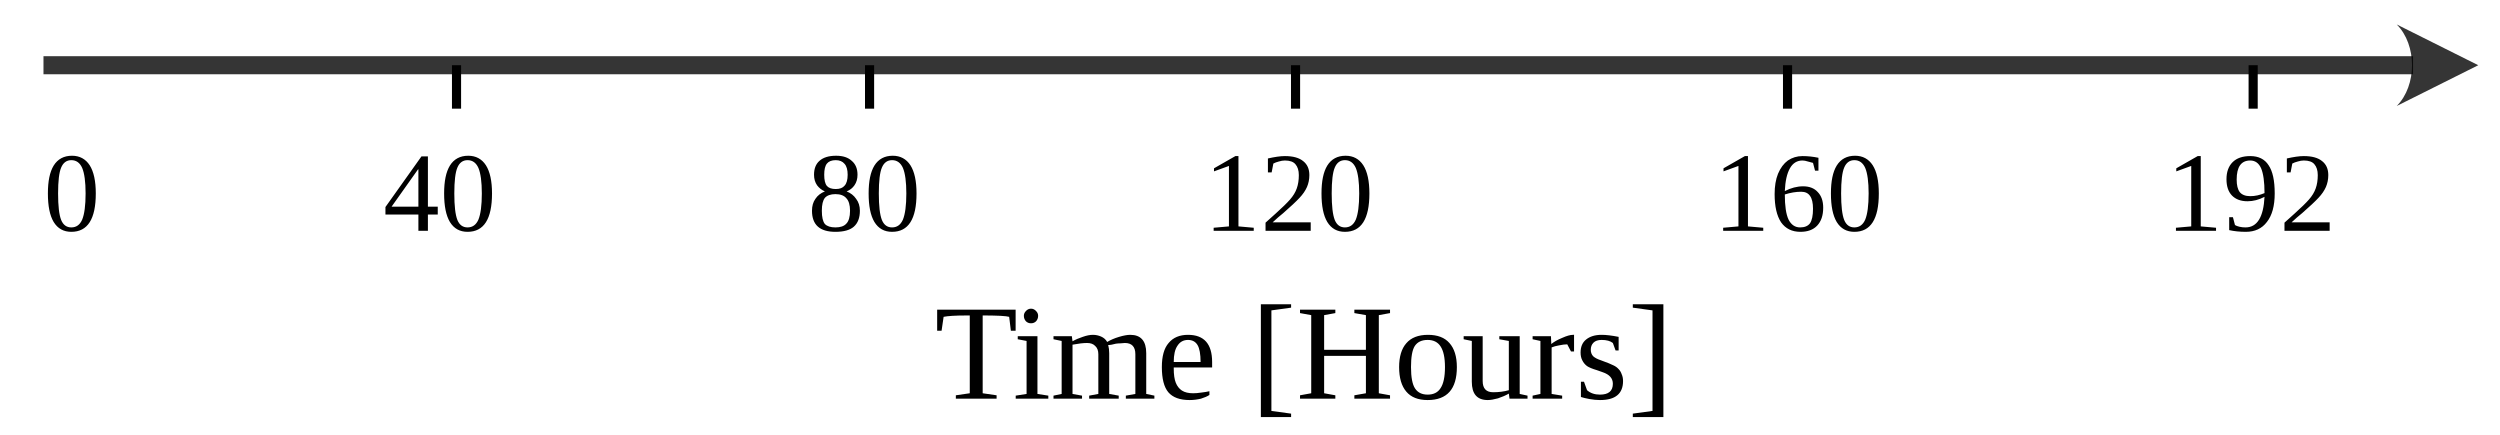
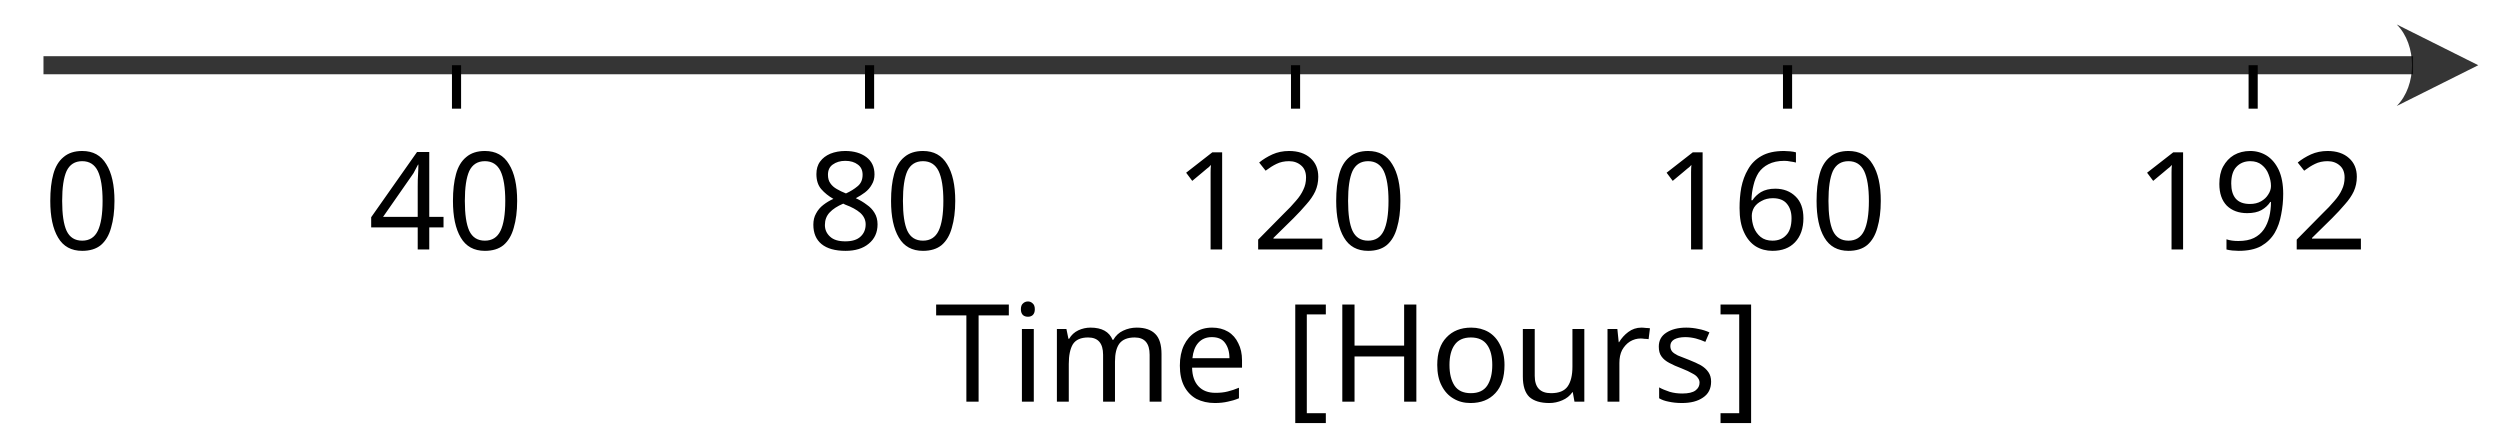
<svg xmlns="http://www.w3.org/2000/svg" width="100%" height="100%" viewBox="0 0 115 20" version="1.1" xml:space="preserve" style="fill-rule:evenodd;clip-rule:evenodd;stroke-linejoin:round;stroke-miterlimit:1.5;">
  <rect id="Artboard1" x="0" y="0" width="115" height="20" style="fill:none;" />
  <path d="M110.25,1.125l3.75,1.875l-3.75,1.875c0.937,-0.938 0.937,-2.813 0,-3.75Z" style="fill-opacity:0.79;" />
  <path d="M2,3l109,0" style="fill:none;stroke:#000;stroke-opacity:0.79;stroke-width:0.83px;" />
-   <text x="2px" y="10.616px" style="font-family:'TimesNewRomanPSMT', 'Times New Roman', serif;font-size:5.208px;">0          40           80          120            160          192</text>
+   <text x="2px" y="11.474px" style="font-family:'MicrosoftSansSerif', 'Microsoft Sans Serif', sans-serif;font-size:6.25px;">0       40        80      120       160       192</text>
  <path d="M21,3l0,2" style="fill:none;stroke:#000;stroke-width:0.42px;" />
  <path d="M59.595,3l0,2" style="fill:none;stroke:#000;stroke-width:0.42px;" />
  <path d="M103.645,3l0,2" style="fill:none;stroke:#000;stroke-width:0.42px;" />
  <path d="M82.227,3l0,2" style="fill:none;stroke:#000;stroke-width:0.42px;" />
  <path d="M40,3l0,2" style="fill:none;stroke:#000;stroke-width:0.42px;" />
-   <text x="43px" y="18.34px" style="font-family:'TimesNewRomanPSMT', 'Times New Roman', serif;font-size:6.25px;">T<tspan x="46.598px 48.334px " y="18.34px 18.34px ">im</tspan>e [Hours]</text>
+   <text x="43px" y="18.474px" style="font-family:'MicrosoftSansSerif', 'Microsoft Sans Serif', sans-serif;font-size:6.25px;">Time [Hours]</text>
</svg>
